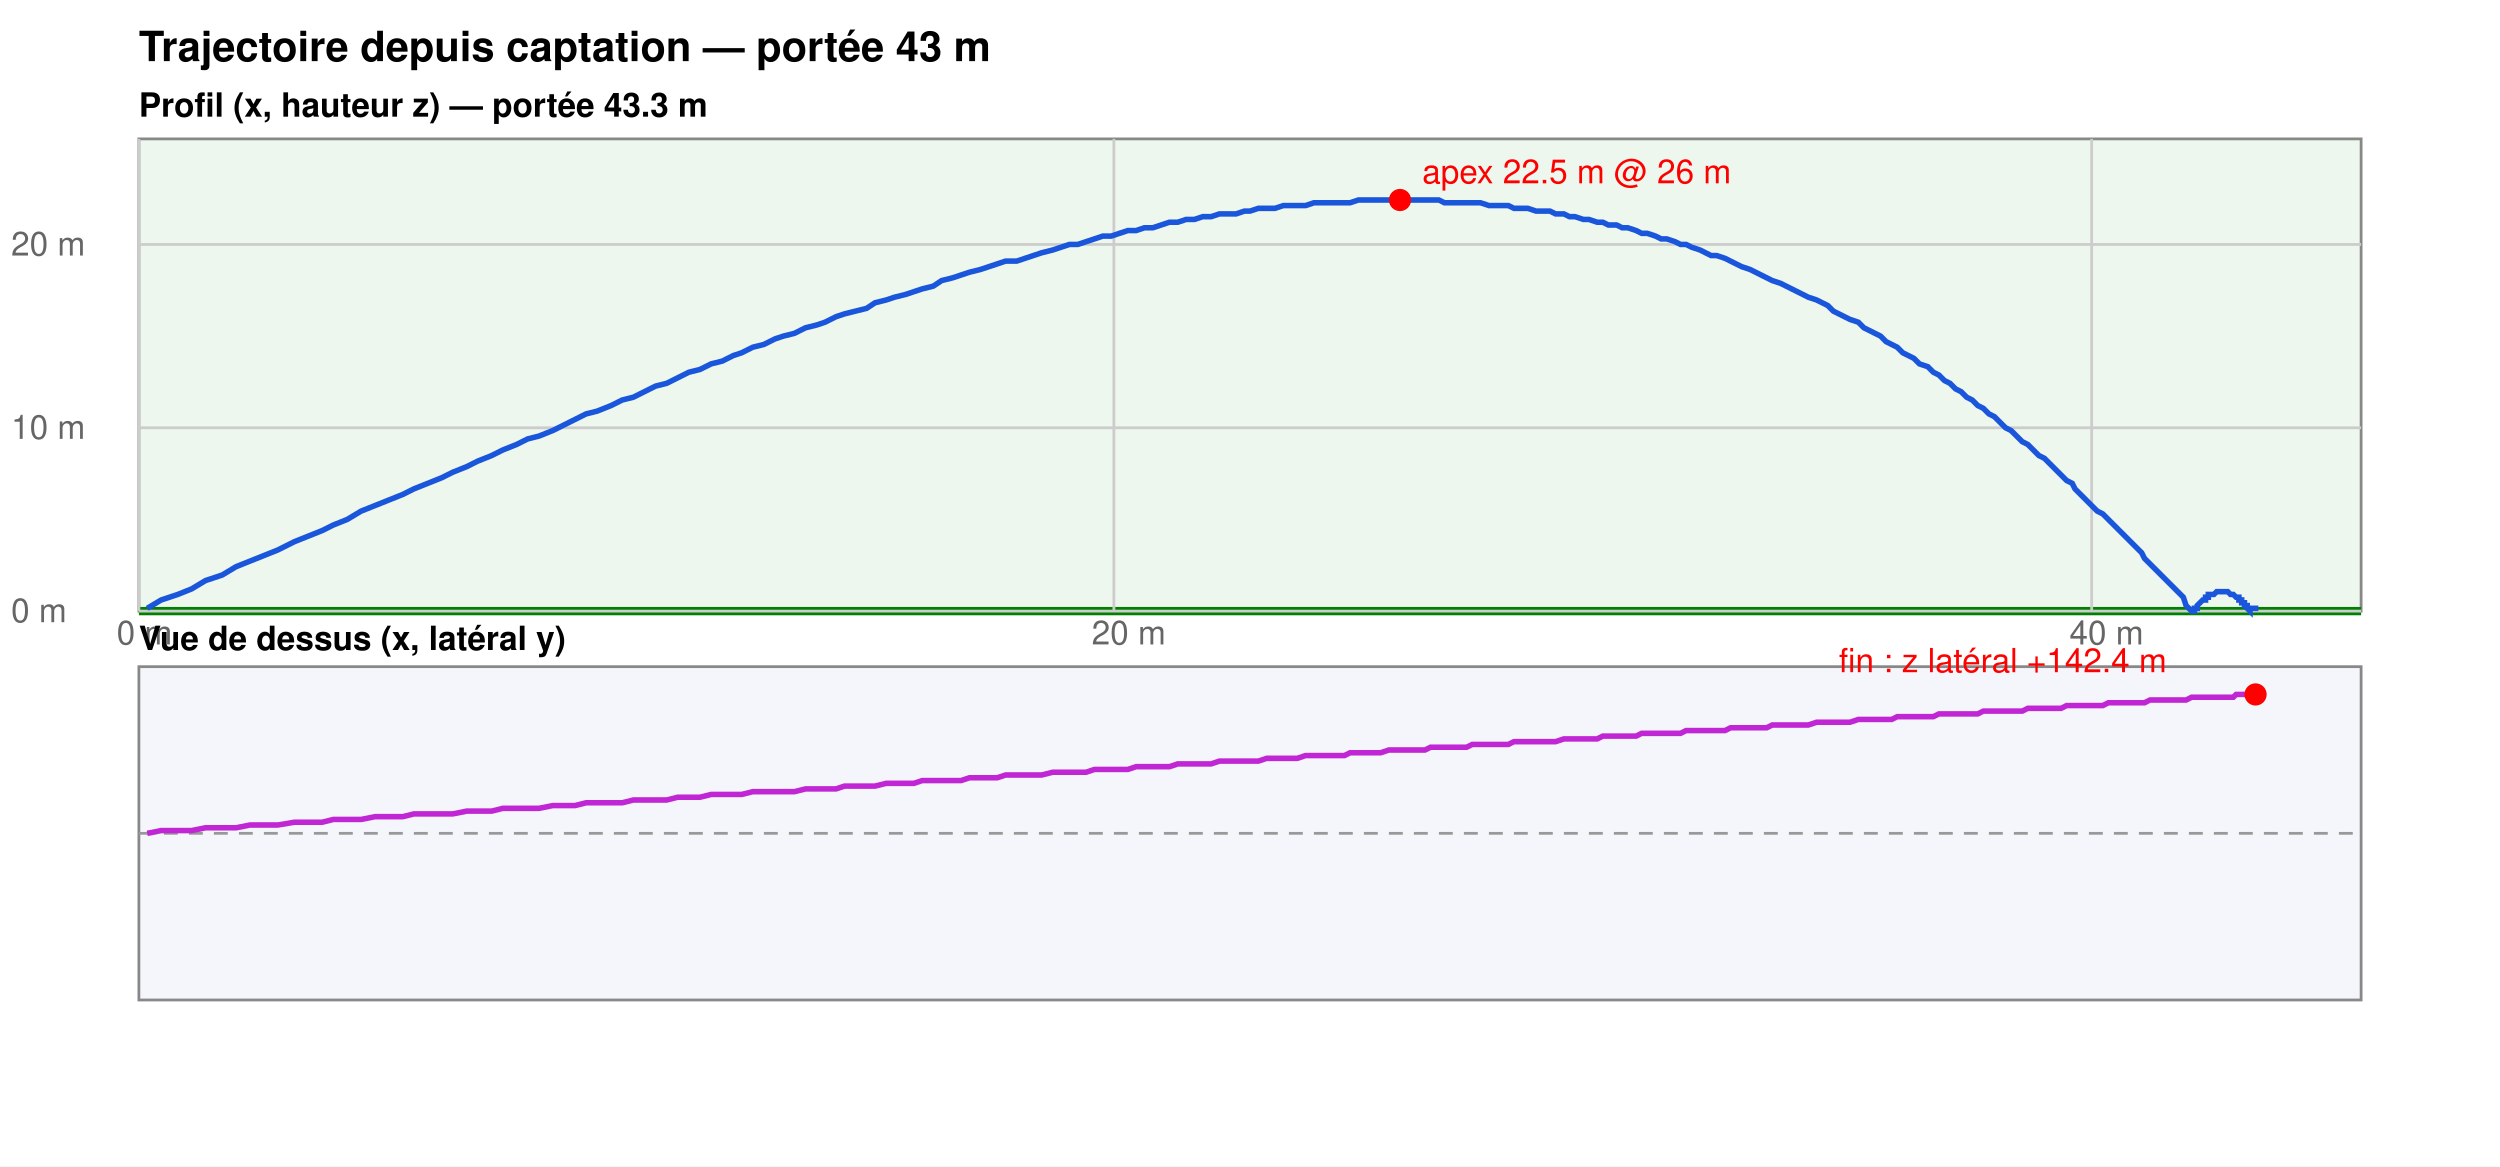
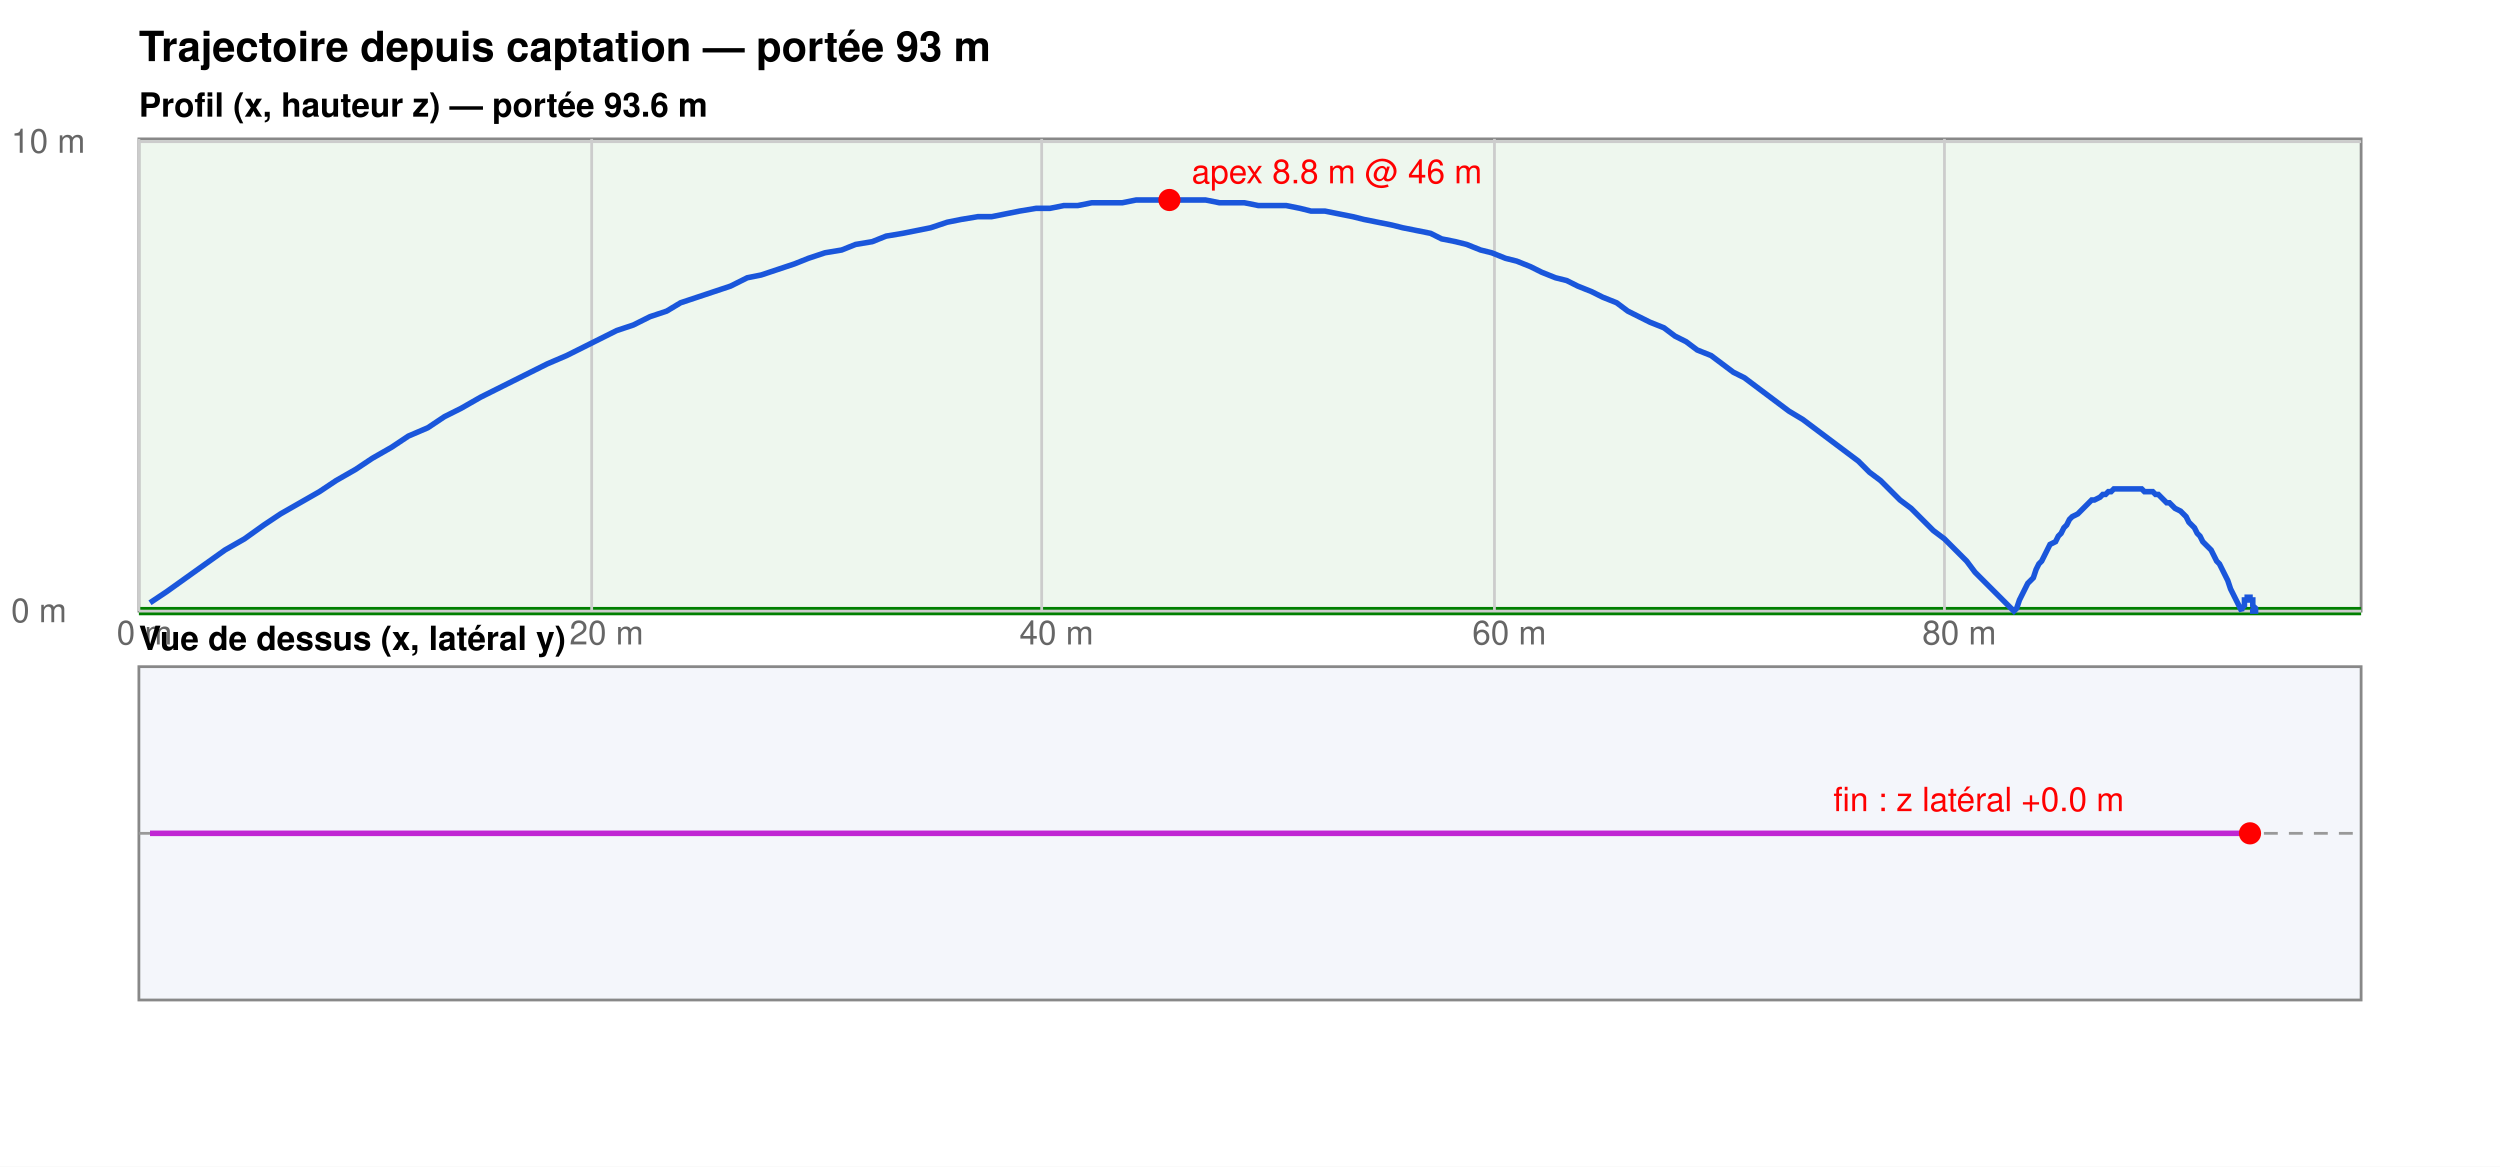
<svg xmlns="http://www.w3.org/2000/svg" width="900" height="420" font-family="Helvetica" font-size="12">
  <rect width="900" height="420" fill="white" />
-   <text x="50" y="22" font-size="15" font-weight="bold">Trajectoire depuis captation — portée 43 m</text>
+   <text x="50" y="22" font-size="15" font-weight="bold">Trajectoire depuis captation — portée 93 m</text>
  <rect x="50" y="50" width="800" height="170" fill="#eef7ee" stroke="#888" />
  <line x1="50" y1="220" x2="850" y2="220" stroke="green" stroke-width="3" />
  <line x1="50" y1="220" x2="50" y2="50" stroke="#ccc" />
  <text x="42" y="232" fill="#666">0 m</text>
-   <line x1="401" y1="220" x2="401" y2="50" stroke="#ccc" />
-   <text x="393" y="232" fill="#666">20 m</text>
-   <line x1="753" y1="220" x2="753" y2="50" stroke="#ccc" />
-   <text x="745" y="232" fill="#666">40 m</text>
+   <line x1="213" y1="220" x2="213" y2="50" stroke="#ccc" />
+   <text x="205" y="232" fill="#666">20 m</text>
+   <line x1="375" y1="220" x2="375" y2="50" stroke="#ccc" />
+   <text x="367" y="232" fill="#666">40 m</text>
+   <line x1="538" y1="220" x2="538" y2="50" stroke="#ccc" />
+   <text x="530" y="232" fill="#666">60 m</text>
+   <line x1="700" y1="220" x2="700" y2="50" stroke="#ccc" />
+   <text x="692" y="232" fill="#666">80 m</text>
  <line x1="50" y1="220" x2="850" y2="220" stroke="#ccc" />
  <text x="4" y="224" fill="#666">0 m</text>
-   <line x1="50" y1="154" x2="850" y2="154" stroke="#ccc" />
-   <text x="4" y="158" fill="#666">10 m</text>
-   <line x1="50" y1="88" x2="850" y2="88" stroke="#ccc" />
-   <text x="4" y="92" fill="#666">20 m</text>
-   <polyline fill="none" stroke="#1a56db" stroke-width="2" points="53,219 58,216 64,214 69,212 74,209 80,207 85,204 90,202 95,200 100,198 106,195 111,193 116,191 120,189 125,187 130,184 135,182 140,180 145,178 149,176 154,174 159,172 163,170 168,168 172,166 177,164 181,162 186,160 190,158 194,157 199,155 203,153 207,151 211,149 215,148 220,146 224,144 228,143 232,141 236,139 240,138 244,136 248,134 252,133 256,131 260,130 264,128 267,127 271,125 275,124 279,122 282,121 286,120 290,118 294,117 297,116 301,114 304,113 308,112 312,111 315,109 319,108 322,107 326,106 329,105 332,104 336,103 339,101 343,100 346,99 349,98 353,97 356,96 359,95 362,94 366,94 369,93 372,92 375,91 379,90 382,89 385,88 388,88 391,87 394,86 397,85 400,85 403,84 406,83 409,83 412,82 415,82 418,81 421,80 424,80 427,79 430,79 433,78 436,78 439,77 442,77 445,77 448,76 450,76 453,75 456,75 459,75 462,74 464,74 467,74 470,74 473,73 475,73 478,73 481,73 484,73 486,73 489,72 492,72 494,72 497,72 500,72 502,72 505,72 507,72 510,72 513,72 515,72 518,72 520,73 523,73 525,73 528,73 530,73 533,73 536,74 538,74 541,74 543,74 545,75 548,75 550,75 553,76 555,76 558,76 560,77 563,77 565,78 567,78 570,79 572,79 575,80 577,80 579,81 582,81 584,82 586,82 589,83 591,84 593,84 596,85 598,86 600,86 603,87 605,88 607,88 609,89 612,90 614,91 616,92 618,92 621,93 623,94 625,95 627,96 630,97 632,98 634,99 636,100 638,101 641,102 643,103 645,104 647,105 649,106 651,107 654,108 656,109 658,110 660,112 662,113 664,114 666,115 669,116 671,118 673,119 675,120 677,121 679,123 681,124 683,125 685,127 687,128 689,129 691,131 694,132 696,134 698,135 700,137 702,138 704,140 706,141 708,143 710,144 712,146 714,147 716,149 718,150 720,152 722,154 724,155 726,157 728,159 730,160 732,162 734,164 736,165 738,167 740,169 742,171 744,173 746,174 747,176 749,178 751,180 753,182 755,184 757,185 759,187 761,189 763,191 765,193 767,195 769,197 771,199 772,201 774,203 776,205 778,207 780,209 782,211 784,213 786,215 787,218 789,220 790,220 790,219 791,219 791,218 791,218 792,217 792,217 793,216 793,216 794,216 794,215 795,215 795,215 795,214 796,214 796,214 797,214 797,214 798,213 798,213 798,213 799,213 799,213 800,213 800,213 801,213 801,213 802,213 802,213 802,213 803,214 803,214 804,214 804,214 805,215 805,215 805,215 806,215 806,216 807,216 807,217 808,217 808,218 809,218 809,219 809,219 810,220 810,220 810,220 810,220 810,220 810,219 810,219 811,219 811,219 811,219 811,219 811,219 811,219 811,219 811,219 811,219 811,219 812,219 812,220 812,220 812,220 812,220 812,220 812,220 812,220 812,220 812,220 812,220 812,220 812,220 812,220 812,220 812,220 812,220 812,220 812,220 812,220 812,220 812,220 812,220 812,220 812,220 812,220 812,220 812,220 812,220 812,220 812,220 812,220 812,220 812,220 812,220 812,220 812,220 812,220 812,220 812,220 812,220 812,220 812,220 812,220 812,220 812,220 812,220 812,220 812,220 812,220 812,220 812,220 812,220 812,220 812,220 812,220 812,220 812,220 812,220 812,220 812,220 812,220 812,220 812,220 812,220 812,220 812,220 812,220 812,220 812,220 812,220 812,220 812,220 812,220 812,220 812,220 812,220 812,220 812,220 812,220 812,220 812,220 812,220 812,220 812,220 812,220 812,220 812,220 812,220 812,220 812,220 812,220 812,220 812,220 812,220 812,220 812,220 812,220 812,220 812,220 812,220 812,220 812,220 812,220 812,220 812,220 812,220 812,220 812,220 812,220 812,220 812,220 812,220 812,220 812,220 812,220 812,220 812,220 812,220 812,220 812,220 812,220 812,220 812,220 812,220 812,220 812,220 812,220 812,220 812,220 812,220 812,220 812,220 812,220 812,220 812,220 812,220 812,220 812,220 812,220 812,220 812,220 812,220 812,220 812,220 812,220 812,220 812,220 812,220 812,220 812,220 812,220 812,220 812,220 812,220 812,220 812,220 812,220 812,220 812,220 812,220 812,220 812,220 812,220 812,220 812,220 812,220 812,220 812,220 812,220 812,220 812,220 812,220 812,220 812,220 812,220 812,220 812,220 812,220 812,220 812,220 812,220 812,220 812,220 812,220 812,220 812,220 812,220 812,220 812,220 812,220 812,220 812,220 812,220 812,220 812,220 812,220 812,220 812,220 812,220 812,220 812,220 812,220 812,220 812,220 812,220 812,220 812,220 812,220 812,220 812,220 812,220 812,220 812,220 812,220 812,220 812,220 812,220 812,220 812,220 812,220 812,220 812,220 812,220 812,220 812,220 812,220 812,220 812,220 812,220 812,220 812,220 812,220 812,220 812,220 812,220 812,220 812,220 812,220 812,220 812,220 812,220 812,220 812,220 812,220 812,220 812,220 812,220 812,220 812,220 812,220 812,220 812,220 812,220 812,220 812,220 812,220 812,220 812,220 812,220 812,220 812,220 812,220 812,220 812,220 812,220 812,220 812,220 812,220 812,220 812,220 812,220 812,220 812,220 812,220 812,220 812,220 812,220 812,220 812,220 812,220 812,220 812,220 812,220 812,220 812,220 812,220 812,220 812,220 812,220 812,220 812,220 812,220 812,220 812,220 812,220 812,220 812,220 812,220 812,220 812,220 812,220 812,220 812,220 812,220 812,220 812,220 812,220 812,220 812,220 812,220 812,220 812,220 812,220 812,220 812,220 812,220 812,220 812,220 812,220 812,220 812,220 812,220 812,220 812,220 812,220 812,220 812,220 812,220 812,220 812,220 812,220 812,220 812,220 812,220 812,220 812,220 812,220 812,220 812,220 812,220 812,220 812,220 812,220 812,220 812,220 812,220 812,220 812,220 812,220 812,220 812,220 812,220 812,220 812,220 812,220 812,220 812,220 812,220 812,220 812,220 812,220 812,220 812,220 812,220 812,220 812,220 812,220 812,220 812,220 812,220 812,220 812,220 812,220 812,220 812,220 812,220 812,220 812,220 812,220 812,220 812,220 812,220 812,220 812,220 812,220 812,220 812,220 812,220 812,220 812,220 812,220 812,220 812,220 812,220 812,220 812,220 812,220 812,220 812,220 812,220 812,220 812,220 812,220 812,220 812,220 812,220 812,220 812,220 812,220 812,220 812,220 812,220 812,220 812,220 812,220 812,220 812,220 812,220 812,220 812,220 812,220 812,220 812,220 812,220 812,220 812,220 812,220 812,220 812,220 812,220 812,220 812,220 812,220 812,220 812,220 812,220 812,220 812,220 812,220 812,220 812,220 812,220 812,220 812,220 812,220 812,220 812,220 812,220 812,220 812,220 812,220 812,220 812,220 812,220 812,220 812,220 812,220 812,220 812,220 812,220 812,220 812,220 812,220 812,220 812,220 812,220 812,220 812,220 812,220 812,220 812,220 812,220 812,220 812,220 812,220 812,220 812,220 812,220 812,220 812,220 812,220 812,220 812,220 812,220 812,220 812,220 812,220 812,220 812,220 812,220 812,220 812,220 812,220 812,220 812,220 812,220 812,220 812,220 812,220 812,220 812,220 812,220 812,220 812,220 812,220 812,220 812,220 812,220 812,220 812,220 812,220 812,220 812,220 812,220 812,220 812,220 812,220 812,220 812,220 812,220 812,220 812,220 812,220 812,220 812,220 812,220 812,220 812,220 812,220 812,220 812,220 812,220 812,220 812,220 812,220 812,220 812,220 812,220 812,220 812,220 812,220 812,220 812,220 812,220 812,220 812,220 812,220 812,220 812,220 812,220 812,220 812,220 812,220 812,220 812,220 812,220 812,220 812,220 812,220 812,220 812,220 812,220 812,220 812,220 812,220 812,220 812,220 812,220 812,220 812,220 812,220 812,220 812,220 812,220 812,220 812,220 812,220 812,220 812,220 812,220 812,220 812,220 812,220 812,220 812,220 812,220 812,220 812,220 812,220 812,220 812,220 812,220 812,220 812,220 812,220 812,220 812,220 812,220 812,220 812,220 812,220 812,220 812,220 812,220 812,220 812,220 812,220 812,220 812,220 812,220 812,220 812,220 812,220 812,220 812,220 812,220 812,220 812,220 812,220 812,220 812,220 812,220 812,220 812,220 812,220 812,220 812,220 812,220 812,220 812,220 812,220 812,220 812,220 812,220 812,220 812,220 812,220 812,220 812,220 812,220 812,220 812,220 812,220 812,220 812,220 812,220 812,220 812,220 812,220 812,220 812,220 812,220 812,220 812,220 812,220 812,220 812,220 812,220 812,220 812,220 812,220 812,220 812,220 812,220 812,220 812,220 812,220 812,220 812,220 812,220 812,220 812,220 812,220 812,220 812,220 812,220 812,220 812,220 812,220 812,220 812,220 812,220 812,220 812,220 812,220 812,220 812,220 812,220 812,220 812,220 812,220 812,220 812,220 812,220 812,220 812,220 812,220 812,220 812,220 812,220 812,220 812,220 812,220 812,220 812,220 812,220 812,220 812,220 812,220 812,220 812,220 812,220 812,220 812,220 812,220 812,220 812,220 812,220 812,220 812,220 812,220 812,220 812,220 812,220 812,220 812,220 812,220 812,220 812,220 812,220 812,220 812,220 812,220 812,220 812,220 812,220 812,220 812,220 812,220 812,220 812,220 812,220 812,220 812,220 812,220 812,220 812,220 812,220 812,220 812,220 812,220 812,220 812,220 812,220 812,220 812,220 812,220 812,220 812,220 812,220 812,220 812,220 812,220 812,220 812,220 812,220 812,220 812,220 812,220 812,220 812,220 812,220 812,220 812,220 812,220 812,220 812,220 812,220 812,220 812,220 812,220 812,220 812,220 812,220 812,220 812,220 812,220 812,220 812,220 812,220 812,220 812,220 812,220 812,220 812,220 812,220 812,220 812,220 812,220 812,220 812,220 812,220 812,220 812,220 812,220 812,220 812,220 812,220 812,220 812,220 812,220 812,220 812,220 812,220 812,220 812,220 812,220 812,220 812,220 812,220 812,220 812,220 812,220 812,220 812,220 812,220 812,220 812,220 812,220 812,220 812,220 812,220 812,220 812,220 812,220 812,220 812,220 812,220 812,220 812,220 812,220 812,220 812,220 812,220 812,220 812,220 812,220 812,220 812,220 812,220 812,220 812,220 812,220 812,220 812,220 812,220 812,220 812,220 812,220 812,220 812,220 812,220 812,220 812,220 812,220 812,220 812,220 812,220 812,220 812,220 812,220 812,220 812,220 812,220 812,220 812,220 812,220 812,220 812,220 812,220 812,220 812,220 812,220 812,220 812,220 812,220 812,220 812,220 812,220 812,220 812,220 812,220 812,220 812,220 812,220 812,220 812,220 812,220 812,220 812,220 812,220 812,220 812,220 812,220 " />
-   <circle cx="504" cy="72" r="4" fill="red" />
-   <text x="512" y="66" fill="red">apex 22.5 m @ 26 m</text>
-   <text x="50" y="42" font-weight="bold">Profil (x, hauteur z) — portée 43.3 m</text>
+   <line x1="50" y1="51" x2="850" y2="51" stroke="#ccc" />
+   <text x="4" y="55" fill="#666">10 m</text>
+   <polyline fill="none" stroke="#1a56db" stroke-width="2" points="54,217 60,213 67,208 74,203 81,198 88,194 95,189 101,185 108,181 115,177 121,173 128,169 134,165 141,161 147,157 154,154 160,150 166,147 173,143 179,140 185,137 191,134 197,131 204,128 210,125 216,122 222,119 228,117 234,114 240,112 245,109 251,107 257,105 263,103 269,100 274,99 280,97 286,95 291,93 297,91 303,90 308,88 314,87 319,85 325,84 330,83 335,82 341,80 346,79 352,78 357,78 362,77 367,76 373,75 378,75 383,74 388,74 393,73 398,73 404,73 409,72 414,72 419,72 424,72 429,72 434,72 439,73 443,73 448,73 453,74 458,74 463,74 468,75 472,76 477,76 482,77 487,78 491,79 496,80 501,81 505,82 510,83 515,84 519,86 524,87 528,88 533,90 537,91 542,93 546,94 551,96 555,98 560,100 564,101 568,103 573,105 577,107 582,109 586,112 590,114 594,116 599,118 603,121 607,123 611,126 616,128 620,131 624,134 628,136 632,139 636,142 640,145 644,148 649,151 653,154 657,157 661,160 665,163 669,166 673,170 677,173 680,176 684,180 688,183 692,187 696,191 700,194 704,198 708,202 711,206 715,210 719,214 723,218 725,220 726,219 727,216 728,214 729,212 730,210 732,208 733,205 734,203 735,202 736,200 737,198 738,196 740,195 741,193 742,192 743,190 744,189 745,187 746,186 748,185 749,184 750,183 751,182 752,181 753,180 754,180 756,179 757,178 758,178 759,177 760,177 761,176 762,176 763,176 765,176 766,176 767,176 768,176 769,176 770,176 771,176 772,177 774,177 775,177 776,178 777,178 778,179 779,180 780,181 781,181 782,182 783,183 785,184 786,185 787,186 788,188 789,189 790,190 791,192 792,193 793,195 794,196 796,198 797,200 798,202 799,203 800,205 801,207 802,209 803,212 804,214 805,216 806,218 807,220 807,220 807,219 807,219 808,218 808,217 808,217 808,216 809,216 809,216 809,216 809,215 809,215 810,215 810,215 810,216 810,216 810,216 811,216 811,217 811,217 811,218 811,218 812,219 812,220 812,220 812,220 812,220 812,220 812,220 812,220 812,220 812,220 812,220 812,220 812,220 812,220 812,220 812,220 812,220 812,220 812,220 812,220 811,220 811,220 811,220 811,220 811,220 811,220 811,220 811,220 811,220 811,220 811,220 811,220 811,220 811,220 811,220 811,220 811,220 811,220 811,220 811,220 811,220 811,220 811,220 811,220 811,220 811,220 811,220 811,220 811,220 811,220 811,220 811,220 811,220 811,220 811,220 811,220 811,220 811,220 811,220 811,220 811,220 811,220 811,220 811,220 811,220 811,220 811,220 811,220 811,220 811,220 811,220 811,220 811,220 811,220 811,220 811,220 811,220 811,220 811,220 811,220 811,220 811,220 811,220 811,220 811,220 811,220 811,220 811,220 811,220 811,220 811,220 811,220 811,220 811,220 811,220 811,220 811,220 811,220 811,220 811,220 811,220 811,220 811,220 811,220 811,220 811,220 811,220 811,220 811,220 811,220 811,220 811,220 811,220 811,220 811,220 811,220 811,220 811,220 811,220 811,220 811,220 811,220 811,220 811,220 811,220 811,220 811,220 811,220 811,220 811,220 811,220 811,220 811,220 811,220 811,220 811,220 811,220 811,220 811,220 811,220 811,220 811,220 811,220 811,220 811,220 811,220 811,220 811,220 811,220 811,220 811,220 811,220 811,220 811,220 811,220 811,220 811,220 811,220 811,220 811,220 811,220 811,220 810,220 810,220 810,220 810,220 810,220 810,220 810,220 810,220 810,220 810,220 810,220 810,220 810,220 810,220 810,220 810,220 810,220 810,220 810,220 810,220 810,220 810,220 810,220 810,220 810,220 810,220 810,220 810,220 810,220 810,220 810,220 810,220 810,220 810,220 810,220 810,220 810,220 810,220 810,220 810,220 810,220 810,220 810,220 810,220 810,220 810,220 810,220 810,220 810,220 810,220 810,220 810,220 810,220 810,220 810,220 810,220 810,220 810,220 810,220 810,220 810,220 810,220 810,220 810,220 810,220 810,220 810,220 810,220 810,220 810,220 810,220 810,220 810,220 810,220 810,220 810,220 810,220 810,220 810,220 810,220 810,220 810,220 810,220 810,220 810,220 810,220 810,220 810,220 810,220 810,220 810,220 810,220 810,220 810,220 810,220 810,220 810,220 810,220 810,220 810,220 810,220 810,220 810,220 810,220 810,220 810,220 810,220 810,220 810,220 810,220 810,220 810,220 810,220 810,220 810,220 810,220 810,220 810,220 810,220 810,220 810,220 810,220 810,220 810,220 810,220 810,220 810,220 810,220 810,220 810,220 810,220 810,220 810,220 810,220 810,220 810,220 810,220 810,220 810,220 810,220 810,220 810,220 810,220 810,220 810,220 810,220 810,220 810,220 810,220 810,220 810,220 810,220 810,220 810,220 810,220 810,220 810,220 810,220 810,220 810,220 810,220 810,220 810,220 810,220 810,220 810,220 810,220 810,220 810,220 810,220 810,220 810,220 810,220 810,220 810,220 810,220 810,220 810,220 810,220 810,220 810,220 810,220 810,220 810,220 810,220 810,220 810,220 810,220 810,220 810,220 810,220 810,220 810,220 810,220 810,220 810,220 810,220 810,220 810,220 810,220 810,220 810,220 810,220 810,220 810,220 810,220 810,220 810,220 810,220 810,220 810,220 810,220 810,220 810,220 810,220 810,220 810,220 810,220 810,220 810,220 810,220 810,220 810,220 810,220 810,220 810,220 810,220 810,220 810,220 810,220 810,220 810,220 810,220 810,220 810,220 810,220 810,220 810,220 810,220 810,220 810,220 810,220 810,220 810,220 810,220 810,220 810,220 810,220 810,220 810,220 810,220 810,220 810,220 810,220 810,220 810,220 810,220 810,220 810,220 810,220 810,220 810,220 810,220 810,220 810,220 810,220 810,220 810,220 810,220 810,220 810,220 810,220 810,220 810,220 810,220 810,220 810,220 810,220 810,220 810,220 810,220 810,220 810,220 810,220 810,220 810,220 810,220 810,220 810,220 810,220 810,220 810,220 810,220 810,220 810,220 810,220 810,220 810,220 810,220 810,220 810,220 810,220 810,220 810,220 810,220 810,220 810,220 810,220 810,220 810,220 810,220 810,220 810,220 810,220 810,220 810,220 810,220 810,220 810,220 810,220 810,220 810,220 810,220 810,220 810,220 810,220 810,220 810,220 810,220 810,220 810,220 810,220 810,220 810,220 810,220 810,220 810,220 810,220 810,220 810,220 810,220 810,220 810,220 810,220 810,220 810,220 810,220 810,220 810,220 810,220 810,220 810,220 810,220 810,220 810,220 810,220 810,220 810,220 810,220 810,220 810,220 810,220 810,220 810,220 810,220 810,220 810,220 810,220 810,220 810,220 810,220 810,220 810,220 810,220 810,220 810,220 810,220 810,220 810,220 810,220 810,220 810,220 810,220 810,220 810,220 810,220 810,220 810,220 810,220 810,220 810,220 810,220 810,220 810,220 810,220 810,220 810,220 810,220 810,220 810,220 810,220 810,220 810,220 810,220 810,220 810,220 810,220 810,220 810,220 810,220 810,220 810,220 810,220 810,220 810,220 810,220 810,220 810,220 810,220 810,220 810,220 810,220 810,220 810,220 810,220 810,220 810,220 810,220 810,220 810,220 810,220 810,220 810,220 810,220 810,220 810,220 810,220 810,220 810,220 810,220 810,220 810,220 810,220 810,220 810,220 810,220 810,220 810,220 810,220 810,220 810,220 810,220 810,220 810,220 810,220 810,220 810,220 810,220 810,220 810,220 810,220 810,220 810,220 810,220 810,220 810,220 810,220 810,220 810,220 810,220 810,220 810,220 810,220 810,220 810,220 810,220 810,220 810,220 810,220 810,220 810,220 810,220 810,220 810,220 810,220 810,220 810,220 810,220 810,220 810,220 810,220 810,220 810,220 810,220 810,220 810,220 810,220 810,220 810,220 810,220 810,220 810,220 810,220 810,220 810,220 810,220 810,220 810,220 810,220 810,220 810,220 810,220 810,220 810,220 810,220 810,220 810,220 810,220 810,220 810,220 810,220 810,220 810,220 810,220 810,220 810,220 810,220 810,220 810,220 810,220 810,220 810,220 810,220 810,220 810,220 810,220 810,220 810,220 810,220 810,220 810,220 810,220 810,220 810,220 810,220 810,220 810,220 810,220 810,220 810,220 810,220 810,220 810,220 810,220 810,220 810,220 810,220 810,220 810,220 810,220 810,220 810,220 810,220 810,220 810,220 810,220 810,220 810,220 810,220 810,220 810,220 810,220 810,220 810,220 810,220 810,220 810,220 810,220 810,220 810,220 810,220 810,220 810,220 810,220 810,220 810,220 810,220 810,220 810,220 810,220 810,220 810,220 810,220 810,220 810,220 810,220 810,220 810,220 810,220 810,220 810,220 810,220 810,220 810,220 810,220 810,220 810,220 810,220 810,220 810,220 810,220 810,220 810,220 810,220 810,220 810,220 810,220 810,220 810,220 810,220 810,220 810,220 810,220 810,220 810,220 810,220 810,220 810,220 810,220 810,220 810,220 810,220 810,220 810,220 810,220 810,220 810,220 810,220 810,220 810,220 810,220 810,220 810,220 810,220 810,220 810,220 810,220 810,220 810,220 810,220 810,220 810,220 810,220 810,220 810,220 810,220 810,220 810,220 810,220 810,220 810,220 810,220 810,220 810,220 810,220 810,220 810,220 810,220 810,220 810,220 810,220 810,220 810,220 810,220 810,220 810,220 810,220 810,220 810,220 810,220 810,220 810,220 810,220 810,220 810,220 810,220 810,220 810,220 810,220 810,220 810,220 810,220 810,220 810,220 810,220 810,220 810,220 810,220 810,220 810,220 810,220 810,220 810,220 810,220 810,220 810,220 810,220 810,220 810,220 810,220 810,220 810,220 810,220 810,220 810,220 810,220 810,220 810,220 810,220 810,220 810,220 810,220 810,220 810,220 810,220 810,220 810,220 810,220 810,220 810,220 810,220 810,220 810,220 810,220 810,220 810,220 810,220 810,220 810,220 810,220 810,220 " />
+   <circle cx="421" cy="72" r="4" fill="red" />
+   <text x="429" y="66" fill="red">apex 8.8 m @ 46 m</text>
+   <text x="50" y="42" font-weight="bold">Profil (x, hauteur z) — portée 93.6 m</text>
  <rect x="50" y="240" width="800" height="120" fill="#f4f6fb" stroke="#888" />
  <line x1="50" y1="300" x2="850" y2="300" stroke="#999" stroke-dasharray="5,4" />
-   <polyline fill="none" stroke="#c026d3" stroke-width="2" points="53,300 58,299 64,299 69,299 74,298 80,298 85,298 90,297 95,297 100,297 106,296 111,296 116,296 120,295 125,295 130,295 135,294 140,294 145,294 149,293 154,293 159,293 163,293 168,292 172,292 177,292 181,291 186,291 190,291 194,291 199,290 203,290 207,290 211,289 215,289 220,289 224,289 228,288 232,288 236,288 240,288 244,287 248,287 252,287 256,286 260,286 264,286 267,286 271,285 275,285 279,285 282,285 286,285 290,284 294,284 297,284 301,284 304,283 308,283 312,283 315,283 319,282 322,282 326,282 329,282 332,281 336,281 339,281 343,281 346,281 349,280 353,280 356,280 359,280 362,279 366,279 369,279 372,279 375,279 379,278 382,278 385,278 388,278 391,278 394,277 397,277 400,277 403,277 406,277 409,276 412,276 415,276 418,276 421,276 424,275 427,275 430,275 433,275 436,275 439,274 442,274 445,274 448,274 450,274 453,274 456,273 459,273 462,273 464,273 467,273 470,272 473,272 475,272 478,272 481,272 484,272 486,271 489,271 492,271 494,271 497,271 500,270 502,270 505,270 507,270 510,270 513,270 515,269 518,269 520,269 523,269 525,269 528,269 530,268 533,268 536,268 538,268 541,268 543,268 545,267 548,267 550,267 553,267 555,267 558,267 560,267 563,266 565,266 567,266 570,266 572,266 575,266 577,265 579,265 582,265 584,265 586,265 589,265 591,264 593,264 596,264 598,264 600,264 603,264 605,264 607,263 609,263 612,263 614,263 616,263 618,263 621,263 623,262 625,262 627,262 630,262 632,262 634,262 636,262 638,261 641,261 643,261 645,261 647,261 649,261 651,261 654,260 656,260 658,260 660,260 662,260 664,260 666,260 669,259 671,259 673,259 675,259 677,259 679,259 681,259 683,258 685,258 687,258 689,258 691,258 694,258 696,258 698,257 700,257 702,257 704,257 706,257 708,257 710,257 712,257 714,256 716,256 718,256 720,256 722,256 724,256 726,256 728,256 730,255 732,255 734,255 736,255 738,255 740,255 742,255 744,254 746,254 747,254 749,254 751,254 753,254 755,254 757,254 759,253 761,253 763,253 765,253 767,253 769,253 771,253 772,253 774,252 776,252 778,252 780,252 782,252 784,252 786,252 787,252 789,251 790,251 790,251 791,251 791,251 791,251 792,251 792,251 793,251 793,251 794,251 794,251 795,251 795,251 795,251 796,251 796,251 797,251 797,251 798,251 798,251 798,251 799,251 799,251 800,251 800,251 801,251 801,251 802,251 802,251 802,251 803,251 803,251 804,251 804,251 805,250 805,250 805,250 806,250 806,250 807,250 807,250 808,250 808,250 809,250 809,250 809,250 810,250 810,250 810,250 810,250 810,250 810,250 810,250 811,250 811,250 811,250 811,250 811,250 811,250 811,250 811,250 811,250 811,250 812,250 812,250 812,250 812,250 812,250 812,250 812,250 812,250 812,250 812,250 812,250 812,250 812,250 812,250 812,250 812,250 812,250 812,250 812,250 812,250 812,250 812,250 812,250 812,250 812,250 812,250 812,250 812,250 812,250 812,250 812,250 812,250 812,250 812,250 812,250 812,250 812,250 812,250 812,250 812,250 812,250 812,250 812,250 812,250 812,250 812,250 812,250 812,250 812,250 812,250 812,250 812,250 812,250 812,250 812,250 812,250 812,250 812,250 812,250 812,250 812,250 812,250 812,250 812,250 812,250 812,250 812,250 812,250 812,250 812,250 812,250 812,250 812,250 812,250 812,250 812,250 812,250 812,250 812,250 812,250 812,250 812,250 812,250 812,250 812,250 812,250 812,250 812,250 812,250 812,250 812,250 812,250 812,250 812,250 812,250 812,250 812,250 812,250 812,250 812,250 812,250 812,250 812,250 812,250 812,250 812,250 812,250 812,250 812,250 812,250 812,250 812,250 812,250 812,250 812,250 812,250 812,250 812,250 812,250 812,250 812,250 812,250 812,250 812,250 812,250 812,250 812,250 812,250 812,250 812,250 812,250 812,250 812,250 812,250 812,250 812,250 812,250 812,250 812,250 812,250 812,250 812,250 812,250 812,250 812,250 812,250 812,250 812,250 812,250 812,250 812,250 812,250 812,250 812,250 812,250 812,250 812,250 812,250 812,250 812,250 812,250 812,250 812,250 812,250 812,250 812,250 812,250 812,250 812,250 812,250 812,250 812,250 812,250 812,250 812,250 812,250 812,250 812,250 812,250 812,250 812,250 812,250 812,250 812,250 812,250 812,250 812,250 812,250 812,250 812,250 812,250 812,250 812,250 812,250 812,250 812,250 812,250 812,250 812,250 812,250 812,250 812,250 812,250 812,250 812,250 812,250 812,250 812,250 812,250 812,250 812,250 812,250 812,250 812,250 812,250 812,250 812,250 812,250 812,250 812,250 812,250 812,250 812,250 812,250 812,250 812,250 812,250 812,250 812,250 812,250 812,250 812,250 812,250 812,250 812,250 812,250 812,250 812,250 812,250 812,250 812,250 812,250 812,250 812,250 812,250 812,250 812,250 812,250 812,250 812,250 812,250 812,250 812,250 812,250 812,250 812,250 812,250 812,250 812,250 812,250 812,250 812,250 812,250 812,250 812,250 812,250 812,250 812,250 812,250 812,250 812,250 812,250 812,250 812,250 812,250 812,250 812,250 812,250 812,250 812,250 812,250 812,250 812,250 812,250 812,250 812,250 812,250 812,250 812,250 812,250 812,250 812,250 812,250 812,250 812,250 812,250 812,250 812,250 812,250 812,250 812,250 812,250 812,250 812,250 812,250 812,250 812,250 812,250 812,250 812,250 812,250 812,250 812,250 812,250 812,250 812,250 812,250 812,250 812,250 812,250 812,250 812,250 812,250 812,250 812,250 812,250 812,250 812,250 812,250 812,250 812,250 812,250 812,250 812,250 812,250 812,250 812,250 812,250 812,250 812,250 812,250 812,250 812,250 812,250 812,250 812,250 812,250 812,250 812,250 812,250 812,250 812,250 812,250 812,250 812,250 812,250 812,250 812,250 812,250 812,250 812,250 812,250 812,250 812,250 812,250 812,250 812,250 812,250 812,250 812,250 812,250 812,250 812,250 812,250 812,250 812,250 812,250 812,250 812,250 812,250 812,250 812,250 812,250 812,250 812,250 812,250 812,250 812,250 812,250 812,250 812,250 812,250 812,250 812,250 812,250 812,250 812,250 812,250 812,250 812,250 812,250 812,250 812,250 812,250 812,250 812,250 812,250 812,250 812,250 812,250 812,250 812,250 812,250 812,250 812,250 812,250 812,250 812,250 812,250 812,250 812,250 812,250 812,250 812,250 812,250 812,250 812,250 812,250 812,250 812,250 812,250 812,250 812,250 812,250 812,250 812,250 812,250 812,250 812,250 812,250 812,250 812,250 812,250 812,250 812,250 812,250 812,250 812,250 812,250 812,250 812,250 812,250 812,250 812,250 812,250 812,250 812,250 812,250 812,250 812,250 812,250 812,250 812,250 812,250 812,250 812,250 812,250 812,250 812,250 812,250 812,250 812,250 812,250 812,250 812,250 812,250 812,250 812,250 812,250 812,250 812,250 812,250 812,250 812,250 812,250 812,250 812,250 812,250 812,250 812,250 812,250 812,250 812,250 812,250 812,250 812,250 812,250 812,250 812,250 812,250 812,250 812,250 812,250 812,250 812,250 812,250 812,250 812,250 812,250 812,250 812,250 812,250 812,250 812,250 812,250 812,250 812,250 812,250 812,250 812,250 812,250 812,250 812,250 812,250 812,250 812,250 812,250 812,250 812,250 812,250 812,250 812,250 812,250 812,250 812,250 812,250 812,250 812,250 812,250 812,250 812,250 812,250 812,250 812,250 812,250 812,250 812,250 812,250 812,250 812,250 812,250 812,250 812,250 812,250 812,250 812,250 812,250 812,250 812,250 812,250 812,250 812,250 812,250 812,250 812,250 812,250 812,250 812,250 812,250 812,250 812,250 812,250 812,250 812,250 812,250 812,250 812,250 812,250 812,250 812,250 812,250 812,250 812,250 812,250 812,250 812,250 812,250 812,250 812,250 812,250 812,250 812,250 812,250 812,250 812,250 812,250 812,250 812,250 812,250 812,250 812,250 812,250 812,250 812,250 812,250 812,250 812,250 812,250 812,250 812,250 812,250 812,250 812,250 812,250 812,250 812,250 812,250 812,250 812,250 812,250 812,250 812,250 812,250 812,250 812,250 812,250 812,250 812,250 812,250 812,250 812,250 812,250 812,250 812,250 812,250 812,250 812,250 812,250 812,250 812,250 812,250 812,250 812,250 812,250 812,250 812,250 812,250 812,250 812,250 812,250 812,250 812,250 812,250 812,250 812,250 812,250 812,250 812,250 812,250 812,250 812,250 812,250 812,250 812,250 812,250 812,250 812,250 812,250 812,250 812,250 812,250 812,250 812,250 812,250 812,250 812,250 812,250 812,250 812,250 812,250 812,250 812,250 812,250 812,250 812,250 812,250 812,250 812,250 812,250 812,250 812,250 812,250 812,250 812,250 812,250 812,250 812,250 812,250 812,250 812,250 812,250 812,250 812,250 812,250 812,250 812,250 812,250 812,250 812,250 812,250 812,250 812,250 812,250 812,250 812,250 812,250 812,250 812,250 812,250 812,250 812,250 812,250 812,250 812,250 812,250 812,250 812,250 812,250 812,250 812,250 812,250 812,250 812,250 812,250 812,250 812,250 812,250 812,250 812,250 812,250 812,250 812,250 812,250 812,250 812,250 812,250 812,250 812,250 812,250 812,250 812,250 812,250 812,250 812,250 812,250 812,250 812,250 812,250 812,250 812,250 812,250 812,250 812,250 812,250 812,250 812,250 812,250 812,250 812,250 812,250 812,250 812,250 812,250 812,250 812,250 812,250 812,250 812,250 812,250 812,250 812,250 812,250 812,250 812,250 812,250 812,250 812,250 812,250 812,250 812,250 812,250 812,250 812,250 812,250 812,250 812,250 812,250 812,250 812,250 812,250 812,250 812,250 812,250 812,250 812,250 812,250 812,250 812,250 812,250 812,250 812,250 812,250 812,250 812,250 812,250 812,250 812,250 812,250 812,250 812,250 812,250 812,250 812,250 812,250 812,250 812,250 812,250 812,250 812,250 812,250 812,250 812,250 812,250 812,250 812,250 812,250 812,250 812,250 812,250 812,250 812,250 812,250 812,250 812,250 812,250 812,250 812,250 812,250 812,250 812,250 812,250 812,250 812,250 812,250 812,250 812,250 812,250 812,250 812,250 812,250 812,250 812,250 812,250 812,250 812,250 812,250 812,250 812,250 812,250 812,250 812,250 812,250 812,250 812,250 812,250 812,250 812,250 812,250 812,250 812,250 812,250 812,250 812,250 812,250 812,250 812,250 812,250 812,250 812,250 812,250 812,250 812,250 812,250 812,250 812,250 812,250 812,250 812,250 812,250 812,250 812,250 812,250 812,250 812,250 812,250 " />
-   <circle cx="812" cy="250" r="4" fill="red" />
-   <text x="662" y="242" fill="red">fin : z latéral +142.4 m</text>
+   <polyline fill="none" stroke="#c026d3" stroke-width="2" points="54,300 60,300 67,300 74,300 81,300 88,300 95,300 101,300 108,300 115,300 121,300 128,300 134,300 141,300 147,300 154,300 160,300 166,300 173,300 179,300 185,300 191,300 197,300 204,300 210,300 216,300 222,300 228,300 234,300 240,300 245,300 251,300 257,300 263,300 269,300 274,300 280,300 286,300 291,300 297,300 303,300 308,300 314,300 319,300 325,300 330,300 335,300 341,300 346,300 352,300 357,300 362,300 367,300 373,300 378,300 383,300 388,300 393,300 398,300 404,300 409,300 414,300 419,300 424,300 429,300 434,300 439,300 443,300 448,300 453,300 458,300 463,300 468,300 472,300 477,300 482,300 487,300 491,300 496,300 501,300 505,300 510,300 515,300 519,300 524,300 528,300 533,300 537,300 542,300 546,300 551,300 555,300 560,300 564,300 568,300 573,300 577,300 582,300 586,300 590,300 594,300 599,300 603,300 607,300 611,300 616,300 620,300 624,300 628,300 632,300 636,300 640,300 644,300 649,300 653,300 657,300 661,300 665,300 669,300 673,300 677,300 680,300 684,300 688,300 692,300 696,300 700,300 704,300 708,300 711,300 715,300 719,300 723,300 725,300 726,300 727,300 728,300 729,300 730,300 732,300 733,300 734,300 735,300 736,300 737,300 738,300 740,300 741,300 742,300 743,300 744,300 745,300 746,300 748,300 749,300 750,300 751,300 752,300 753,300 754,300 756,300 757,300 758,300 759,300 760,300 761,300 762,300 763,300 765,300 766,300 767,300 768,300 769,300 770,300 771,300 772,300 774,300 775,300 776,300 777,300 778,300 779,300 780,300 781,300 782,300 783,300 785,300 786,300 787,300 788,300 789,300 790,300 791,300 792,300 793,300 794,300 796,300 797,300 798,300 799,300 800,300 801,300 802,300 803,300 804,300 805,300 806,300 807,300 807,300 807,300 807,300 808,300 808,300 808,300 808,300 809,300 809,300 809,300 809,300 809,300 810,300 810,300 810,300 810,300 810,300 811,300 811,300 811,300 811,300 811,300 812,300 812,300 812,300 812,300 812,300 812,300 812,300 812,300 812,300 812,300 812,300 812,300 812,300 812,300 812,300 812,300 812,300 812,300 812,300 812,300 811,300 811,300 811,300 811,300 811,300 811,300 811,300 811,300 811,300 811,300 811,300 811,300 811,300 811,300 811,300 811,300 811,300 811,300 811,300 811,300 811,300 811,300 811,300 811,300 811,300 811,300 811,300 811,300 811,300 811,300 811,300 811,300 811,300 811,300 811,300 811,300 811,300 811,300 811,300 811,300 811,300 811,300 811,300 811,300 811,300 811,300 811,300 811,300 811,300 811,300 811,300 811,300 811,300 811,300 811,300 811,300 811,300 811,300 811,300 811,300 811,300 811,300 811,300 811,300 811,300 811,300 811,300 811,300 811,300 811,300 811,300 811,300 811,300 811,300 811,300 811,300 811,300 811,300 811,300 811,300 811,300 811,300 811,300 811,300 811,300 811,300 811,300 811,300 811,300 811,300 811,300 811,300 811,300 811,300 811,300 811,300 811,300 811,300 811,300 811,300 811,300 811,300 811,300 811,300 811,300 811,300 811,300 811,300 811,300 811,300 811,300 811,300 811,300 811,300 811,300 811,300 811,300 811,300 811,300 811,300 811,300 811,300 811,300 811,300 811,300 811,300 811,300 811,300 811,300 811,300 811,300 811,300 811,300 811,300 811,300 811,300 811,300 811,300 811,300 811,300 811,300 811,300 810,300 810,300 810,300 810,300 810,300 810,300 810,300 810,300 810,300 810,300 810,300 810,300 810,300 810,300 810,300 810,300 810,300 810,300 810,300 810,300 810,300 810,300 810,300 810,300 810,300 810,300 810,300 810,300 810,300 810,300 810,300 810,300 810,300 810,300 810,300 810,300 810,300 810,300 810,300 810,300 810,300 810,300 810,300 810,300 810,300 810,300 810,300 810,300 810,300 810,300 810,300 810,300 810,300 810,300 810,300 810,300 810,300 810,300 810,300 810,300 810,300 810,300 810,300 810,300 810,300 810,300 810,300 810,300 810,300 810,300 810,300 810,300 810,300 810,300 810,300 810,300 810,300 810,300 810,300 810,300 810,300 810,300 810,300 810,300 810,300 810,300 810,300 810,300 810,300 810,300 810,300 810,300 810,300 810,300 810,300 810,300 810,300 810,300 810,300 810,300 810,300 810,300 810,300 810,300 810,300 810,300 810,300 810,300 810,300 810,300 810,300 810,300 810,300 810,300 810,300 810,300 810,300 810,300 810,300 810,300 810,300 810,300 810,300 810,300 810,300 810,300 810,300 810,300 810,300 810,300 810,300 810,300 810,300 810,300 810,300 810,300 810,300 810,300 810,300 810,300 810,300 810,300 810,300 810,300 810,300 810,300 810,300 810,300 810,300 810,300 810,300 810,300 810,300 810,300 810,300 810,300 810,300 810,300 810,300 810,300 810,300 810,300 810,300 810,300 810,300 810,300 810,300 810,300 810,300 810,300 810,300 810,300 810,300 810,300 810,300 810,300 810,300 810,300 810,300 810,300 810,300 810,300 810,300 810,300 810,300 810,300 810,300 810,300 810,300 810,300 810,300 810,300 810,300 810,300 810,300 810,300 810,300 810,300 810,300 810,300 810,300 810,300 810,300 810,300 810,300 810,300 810,300 810,300 810,300 810,300 810,300 810,300 810,300 810,300 810,300 810,300 810,300 810,300 810,300 810,300 810,300 810,300 810,300 810,300 810,300 810,300 810,300 810,300 810,300 810,300 810,300 810,300 810,300 810,300 810,300 810,300 810,300 810,300 810,300 810,300 810,300 810,300 810,300 810,300 810,300 810,300 810,300 810,300 810,300 810,300 810,300 810,300 810,300 810,300 810,300 810,300 810,300 810,300 810,300 810,300 810,300 810,300 810,300 810,300 810,300 810,300 810,300 810,300 810,300 810,300 810,300 810,300 810,300 810,300 810,300 810,300 810,300 810,300 810,300 810,300 810,300 810,300 810,300 810,300 810,300 810,300 810,300 810,300 810,300 810,300 810,300 810,300 810,300 810,300 810,300 810,300 810,300 810,300 810,300 810,300 810,300 810,300 810,300 810,300 810,300 810,300 810,300 810,300 810,300 810,300 810,300 810,300 810,300 810,300 810,300 810,300 810,300 810,300 810,300 810,300 810,300 810,300 810,300 810,300 810,300 810,300 810,300 810,300 810,300 810,300 810,300 810,300 810,300 810,300 810,300 810,300 810,300 810,300 810,300 810,300 810,300 810,300 810,300 810,300 810,300 810,300 810,300 810,300 810,300 810,300 810,300 810,300 810,300 810,300 810,300 810,300 810,300 810,300 810,300 810,300 810,300 810,300 810,300 810,300 810,300 810,300 810,300 810,300 810,300 810,300 810,300 810,300 810,300 810,300 810,300 810,300 810,300 810,300 810,300 810,300 810,300 810,300 810,300 810,300 810,300 810,300 810,300 810,300 810,300 810,300 810,300 810,300 810,300 810,300 810,300 810,300 810,300 810,300 810,300 810,300 810,300 810,300 810,300 810,300 810,300 810,300 810,300 810,300 810,300 810,300 810,300 810,300 810,300 810,300 810,300 810,300 810,300 810,300 810,300 810,300 810,300 810,300 810,300 810,300 810,300 810,300 810,300 810,300 810,300 810,300 810,300 810,300 810,300 810,300 810,300 810,300 810,300 810,300 810,300 810,300 810,300 810,300 810,300 810,300 810,300 810,300 810,300 810,300 810,300 810,300 810,300 810,300 810,300 810,300 810,300 810,300 810,300 810,300 810,300 810,300 810,300 810,300 810,300 810,300 810,300 810,300 810,300 810,300 810,300 810,300 810,300 810,300 810,300 810,300 810,300 810,300 810,300 810,300 810,300 810,300 810,300 810,300 810,300 810,300 810,300 810,300 810,300 810,300 810,300 810,300 810,300 810,300 810,300 810,300 810,300 810,300 810,300 810,300 810,300 810,300 810,300 810,300 810,300 810,300 810,300 810,300 810,300 810,300 810,300 810,300 810,300 810,300 810,300 810,300 810,300 810,300 810,300 810,300 810,300 810,300 810,300 810,300 810,300 810,300 810,300 810,300 810,300 810,300 810,300 810,300 810,300 810,300 810,300 810,300 810,300 810,300 810,300 810,300 810,300 810,300 810,300 810,300 810,300 810,300 810,300 810,300 810,300 810,300 810,300 810,300 810,300 810,300 810,300 810,300 810,300 810,300 810,300 810,300 810,300 810,300 810,300 810,300 810,300 810,300 810,300 810,300 810,300 810,300 810,300 810,300 810,300 810,300 810,300 810,300 810,300 810,300 810,300 810,300 810,300 810,300 810,300 810,300 810,300 810,300 810,300 810,300 810,300 810,300 810,300 810,300 810,300 810,300 810,300 810,300 810,300 810,300 810,300 810,300 810,300 810,300 810,300 810,300 810,300 810,300 810,300 810,300 810,300 810,300 810,300 810,300 810,300 810,300 810,300 810,300 810,300 810,300 810,300 810,300 810,300 810,300 810,300 810,300 810,300 810,300 810,300 810,300 810,300 810,300 810,300 810,300 810,300 810,300 810,300 810,300 810,300 810,300 810,300 810,300 810,300 810,300 810,300 810,300 810,300 810,300 810,300 810,300 810,300 810,300 810,300 810,300 810,300 810,300 810,300 810,300 810,300 810,300 810,300 810,300 810,300 810,300 810,300 810,300 810,300 810,300 810,300 810,300 810,300 810,300 810,300 810,300 810,300 810,300 810,300 810,300 810,300 810,300 810,300 810,300 810,300 810,300 810,300 810,300 810,300 810,300 810,300 810,300 810,300 810,300 810,300 810,300 810,300 810,300 810,300 810,300 810,300 810,300 810,300 810,300 810,300 810,300 810,300 810,300 810,300 810,300 810,300 810,300 810,300 810,300 810,300 810,300 810,300 810,300 810,300 810,300 810,300 810,300 810,300 810,300 810,300 810,300 810,300 810,300 810,300 810,300 810,300 810,300 810,300 810,300 810,300 810,300 810,300 810,300 810,300 810,300 810,300 810,300 810,300 810,300 810,300 810,300 810,300 " />
+   <circle cx="810" cy="300" r="4" fill="red" />
+   <text x="660" y="292" fill="red">fin : z latéral +0.0 m</text>
  <text x="50" y="234" font-weight="bold">Vue de dessus (x, latéral y)</text>
</svg>
